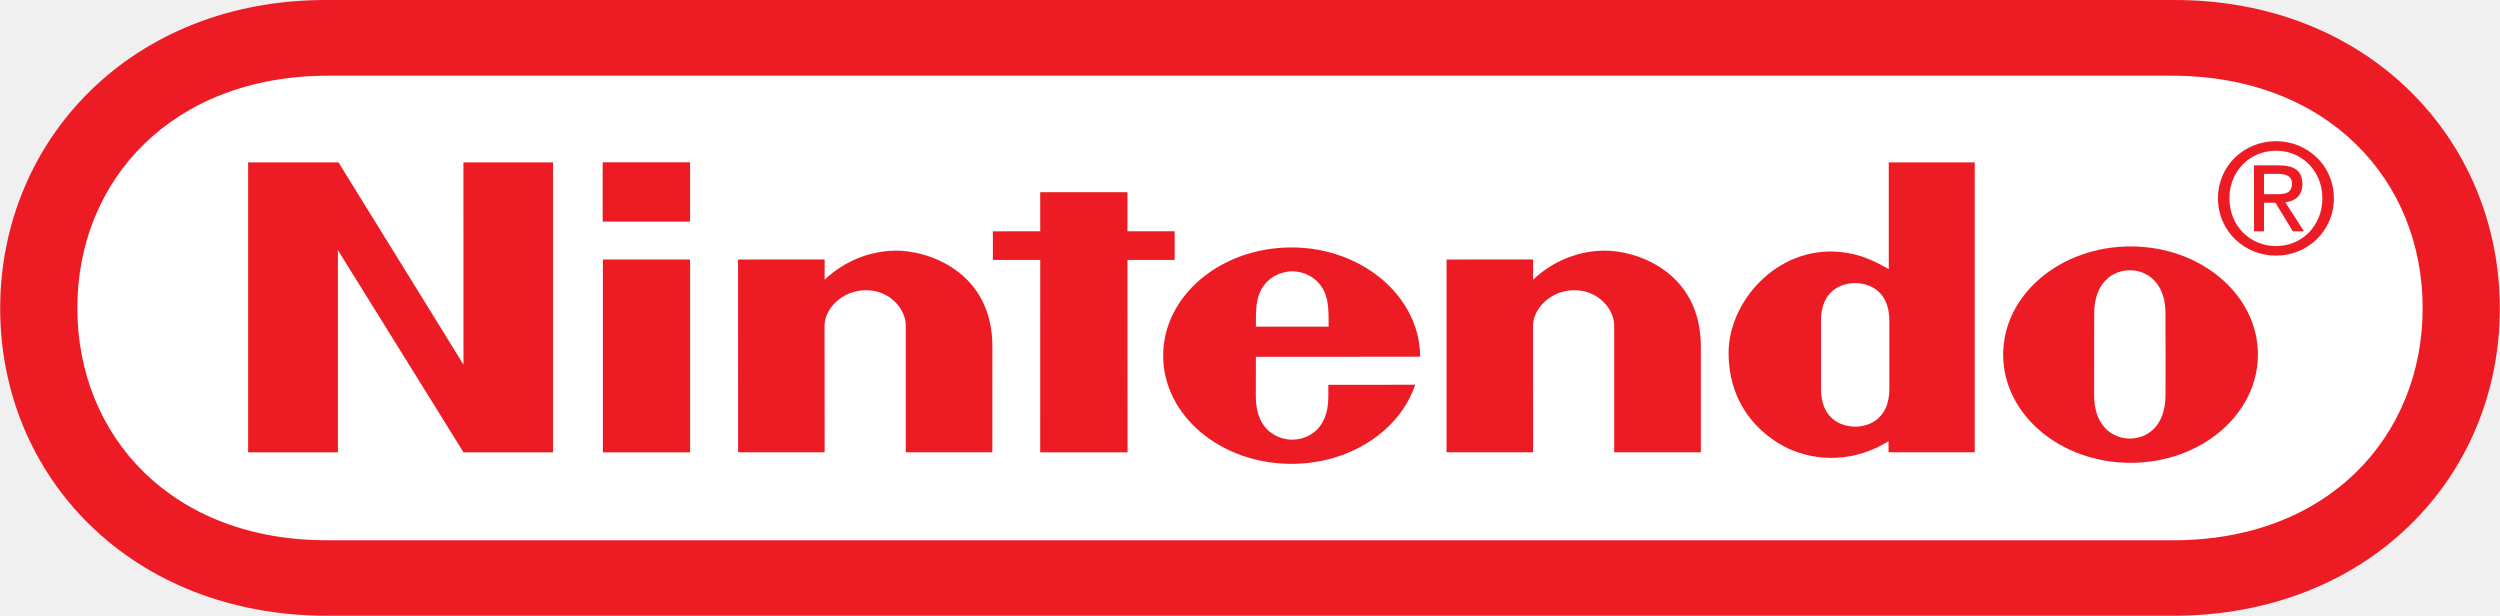
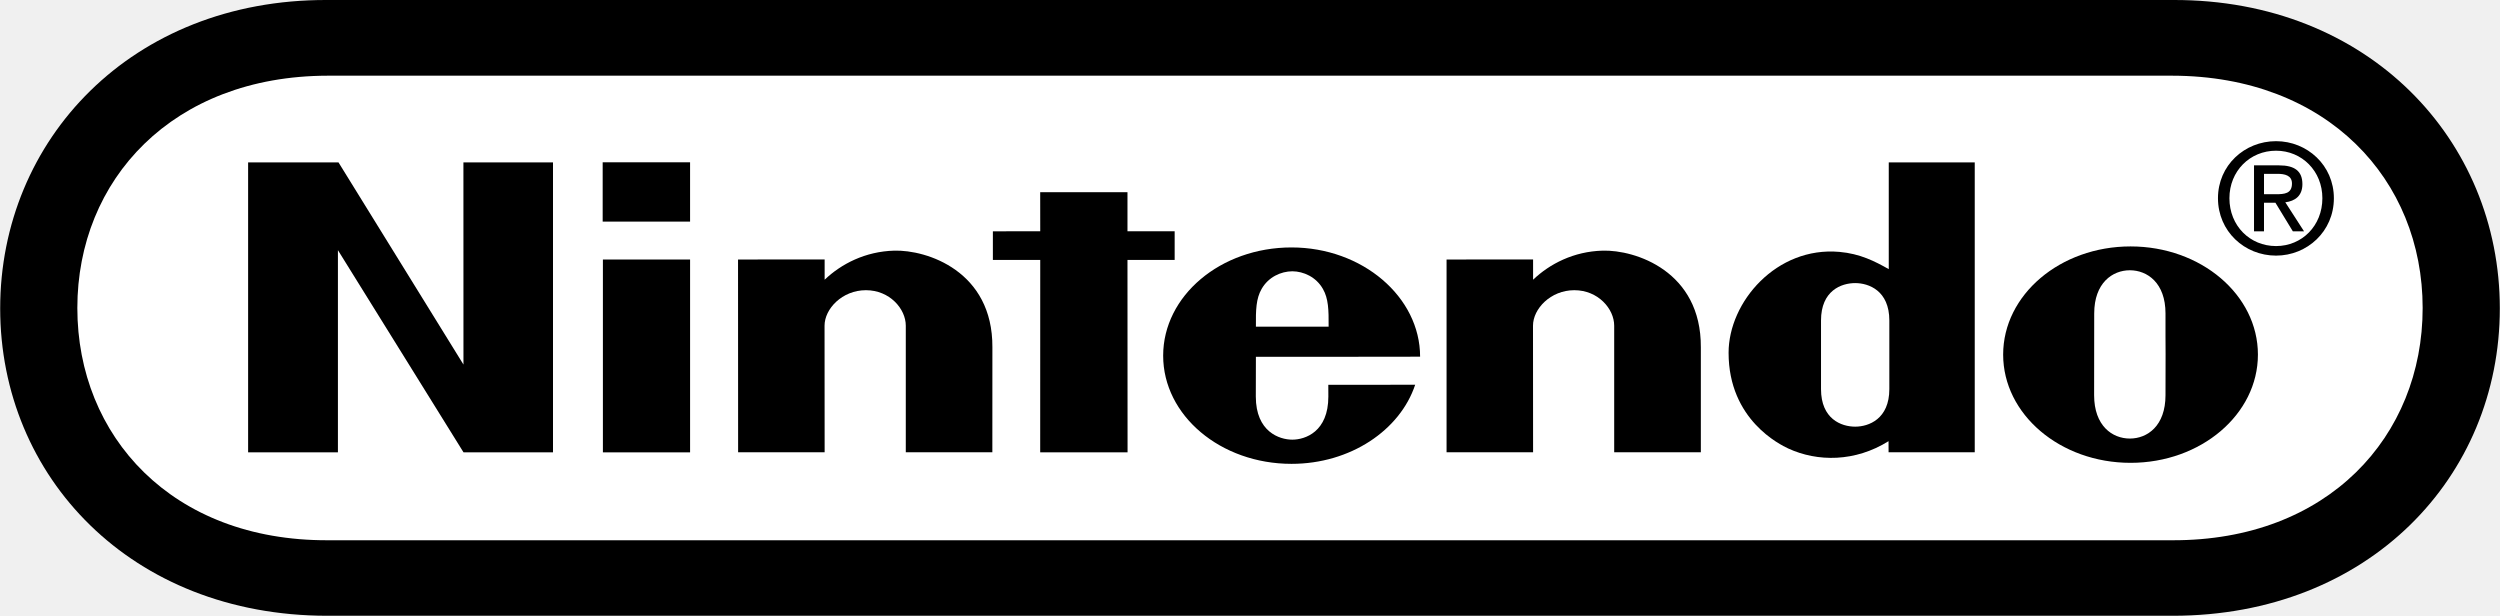
<svg xmlns="http://www.w3.org/2000/svg" version="1.1" width="406" height="100" id="svg2" xml:space="preserve">
-   <path d="M 53.127,100 C 21.305,99.986 0.03,77.442 0.03,50.083 0.03,22.738 21.348,-0.086 53.083,2.25e-4 l 299.848,0 c 31.721,-0.086 53.039,22.738 53.039,50.083 0,27.359 -21.267,49.903 -53.089,49.917 l -299.754,0 z" id="path452" style="fill:#ed1c24;fill-opacity:1;fill-rule:nonzero;stroke:none" />
+   <path d="M 53.127,100 C 21.305,99.986 0.03,77.442 0.03,50.083 0.03,22.738 21.348,-0.086 53.083,2.25e-4 l 299.848,0 c 31.721,-0.086 53.039,22.738 53.039,50.083 0,27.359 -21.267,49.903 -53.089,49.917 l -299.754,0 z" id="path452" style="fill:#000000;fill-opacity:1;fill-rule:nonzero;stroke:none" />
  <path d="m 53.22,12.292 c -25.204,0.043 -40.66,16.899 -40.66,37.726 0,20.835 15.377,37.805 40.66,37.719 l 299.552,0 c 25.305,0.087 40.667,-16.884 40.667,-37.719 0,-20.828 -15.464,-37.683 -40.667,-37.726 l -299.552,0 z" id="path454" style="fill:#ffffff;fill-opacity:1;fill-rule:nonzero;stroke:none" />
-   <path d="m 40.294,26.372 14.678,0 20.294,32.831 -0.007,-32.831 14.548,0 0,47.084 -14.534,0 -20.395,-32.831 0,32.831 -14.584,0 0,-47.084 z" id="path456" style="fill:#ed1c24;fill-opacity:1;fill-rule:nonzero;stroke:none" />
-   <path d="m 168.929,31.216 14.173,0 0,6.337 7.663,0 0,4.657 -7.663,0 0.014,31.245 -14.188,0 0.007,-31.245 -7.692,0 0,-4.643 7.692,-0.014 -0.007,-6.337 z" id="path458" style="fill:#ed1c24;fill-opacity:1;fill-rule:nonzero;stroke:none" />
-   <path d="m 97.911,42.146 14.159,0 0,31.317 -14.159,0 0,-31.317 z" id="path460" style="fill:#ed1c24;fill-opacity:1;fill-rule:nonzero;stroke:none" />
-   <path d="m 97.874,26.357 14.195,0 0,9.632 -14.195,0 0,-9.632 z" id="path462" style="fill:#ed1c24;fill-opacity:1;fill-rule:nonzero;stroke:none" />
-   <path d="m 346.003,40.019 c -11.427,0 -20.691,7.858 -20.691,17.569 0,9.704 9.264,17.576 20.691,17.576 11.434,0 20.683,-7.873 20.683,-17.576 0,-9.711 -9.249,-17.569 -20.683,-17.569 m 5.688,17.526 c 0,0 -0.014,4.729 -0.014,6.633 0,4.989 -2.941,7.043 -5.789,7.043 -2.84,0 -5.803,-2.055 -5.803,-7.043 0,-1.903 0.007,-6.755 0.007,-6.755 0,0 0.008,-4.621 0.008,-6.517 0,-4.974 2.977,-7.015 5.789,-7.015 2.826,0 5.789,2.04 5.789,7.015 0,1.896 -0.007,5.407 0.014,6.654 l 0,-0.014 z" id="path464" style="fill:#ed1c24;fill-opacity:1;fill-rule:nonzero;stroke:none" />
-   <path d="m 306.828,57.646 0,-5.602 c 0,-4.845 -3.345,-6.07 -5.544,-6.07 -2.256,0 -5.551,1.226 -5.551,6.07 l 0,5.573 0,5.573 c 0,4.852 3.295,6.099 5.551,6.099 2.199,0 5.544,-1.247 5.544,-6.099 l 0,-5.544 z m -0.094,-31.274 13.964,0 0,47.077 -13.993,0 c 0,0 -0.007,-1.521 -0.007,-1.802 -5.414,3.388 -11.528,3.388 -16.3,1.182 -1.276,-0.606 -9.675,-4.636 -9.675,-15.536 0,-8.262 7.786,-17.288 17.994,-16.387 3.36,0.296 5.746,1.521 8.017,2.804 l 0,-17.338 z" id="path466" style="fill:#ed1c24;fill-opacity:1;fill-rule:nonzero;stroke:none" />
-   <path d="m 145.211,40.704 c 5.299,-0.151 16.026,3.309 15.954,15.702 -0.014,2.213 -0.007,17.043 -0.007,17.043 l -14.058,0 0,-20.561 c 0,-2.732 -2.61,-5.76 -6.474,-5.76 -3.857,0 -6.719,3.028 -6.719,5.76 0,1.334 0.014,20.561 0.014,20.561 l -14.051,0 -0.014,-31.303 14.065,-0.014 c 0,0 -0.014,2.516 0,3.295 2.711,-2.581 6.618,-4.592 11.29,-4.722" id="path468" style="fill:#ed1c24;fill-opacity:1;fill-rule:nonzero;stroke:none" />
-   <path d="m 260.256,40.704 c 5.292,-0.151 16.033,3.309 15.961,15.702 -0.014,2.213 0,17.043 0,17.043 l -14.072,0 0,-20.561 c 0,-2.732 -2.61,-5.76 -6.474,-5.76 -3.857,0 -6.712,3.028 -6.712,5.76 0,1.334 0.014,20.561 0.014,20.561 l -14.051,0 0,-31.303 14.051,-0.014 c 0,0 -0.014,2.516 0,3.295 2.703,-2.581 6.604,-4.592 11.283,-4.722" id="path470" style="fill:#ed1c24;fill-opacity:1;fill-rule:nonzero;stroke:none" />
-   <path d="m 215.717,62.497 c 0,0 0.007,0.144 0.007,1.903 0,5.724 -3.763,7 -5.854,7 -2.083,0 -5.926,-1.276 -5.926,-7 0,-1.716 0.014,-6.46 0.014,-6.46 0,0 26.667,0.014 26.667,-0.014 0,-9.704 -9.372,-17.742 -20.885,-17.742 -11.513,0 -20.842,7.858 -20.842,17.576 0,9.718 9.329,17.569 20.842,17.569 9.552,0 17.627,-5.45 20.085,-12.847 l -14.109,0.014 z m -11.758,-9.444 c -0.029,-2.74 0.029,-4.571 0.93,-6.135 1.103,-1.932 3.136,-2.848 4.982,-2.862 1.838,0.014 3.871,0.93 4.967,2.862 0.901,1.564 0.952,3.396 0.93,6.135 l -11.809,0 z" id="path472" style="fill:#ed1c24;fill-opacity:1;fill-rule:nonzero;stroke:none" />
-   <path d="m 369.606,31.541 c 1.377,0 2.61,-0.086 2.61,-1.745 0,-1.327 -1.204,-1.564 -2.336,-1.564 l -2.206,0 0,3.309 1.932,0 z m -1.932,6.027 -1.622,0 0,-10.713 4.066,0 c 2.538,0 3.792,0.93 3.792,3.05 0,1.918 -1.204,2.747 -2.776,2.949 l 3.042,4.715 -1.817,0 -2.833,-4.65 -1.853,0 0,4.65 z" id="path474" style="fill:#ed1c24;fill-opacity:1;fill-rule:nonzero;stroke:none" />
-   <path d="m 369.628,39.961 c 4.21,0 7.526,-3.295 7.526,-7.772 0,-4.405 -3.316,-7.714 -7.526,-7.714 -4.246,0 -7.57,3.309 -7.57,7.714 0,4.477 3.323,7.772 7.57,7.772 M 360.198,32.19 c 0,-5.335 4.318,-9.264 9.43,-9.264 5.068,0 9.394,3.929 9.394,9.264 0,5.378 -4.326,9.322 -9.394,9.322 -5.111,0 -9.43,-3.943 -9.43,-9.322" id="path476" style="fill:#ed1c24;fill-opacity:1;fill-rule:nonzero;stroke:none" />
+   <path d="m 40.294,26.372 14.678,0 20.294,32.831 -0.007,-32.831 14.548,0 0,47.084 -14.534,0 -20.395,-32.831 0,32.831 -14.584,0 0,-47.084 z" id="path456" style="fill:#000000;fill-opacity:1;fill-rule:nonzero;stroke:none" />
+   <path d="m 168.929,31.216 14.173,0 0,6.337 7.663,0 0,4.657 -7.663,0 0.014,31.245 -14.188,0 0.007,-31.245 -7.692,0 0,-4.643 7.692,-0.014 -0.007,-6.337 z" id="path458" style="fill:#000000;fill-opacity:1;fill-rule:nonzero;stroke:none" />
+   <path d="m 97.911,42.146 14.159,0 0,31.317 -14.159,0 0,-31.317 z" id="path460" style="fill:#000000;fill-opacity:1;fill-rule:nonzero;stroke:none" />
+   <path d="m 97.874,26.357 14.195,0 0,9.632 -14.195,0 0,-9.632 z" id="path462" style="fill:#000000;fill-opacity:1;fill-rule:nonzero;stroke:none" />
+   <path d="m 346.003,40.019 c -11.427,0 -20.691,7.858 -20.691,17.569 0,9.704 9.264,17.576 20.691,17.576 11.434,0 20.683,-7.873 20.683,-17.576 0,-9.711 -9.249,-17.569 -20.683,-17.569 m 5.688,17.526 c 0,0 -0.014,4.729 -0.014,6.633 0,4.989 -2.941,7.043 -5.789,7.043 -2.84,0 -5.803,-2.055 -5.803,-7.043 0,-1.903 0.007,-6.755 0.007,-6.755 0,0 0.008,-4.621 0.008,-6.517 0,-4.974 2.977,-7.015 5.789,-7.015 2.826,0 5.789,2.04 5.789,7.015 0,1.896 -0.007,5.407 0.014,6.654 l 0,-0.014 z" id="path464" style="fill:#000000;fill-opacity:1;fill-rule:nonzero;stroke:none" />
+   <path d="m 306.828,57.646 0,-5.602 c 0,-4.845 -3.345,-6.07 -5.544,-6.07 -2.256,0 -5.551,1.226 -5.551,6.07 l 0,5.573 0,5.573 c 0,4.852 3.295,6.099 5.551,6.099 2.199,0 5.544,-1.247 5.544,-6.099 l 0,-5.544 z m -0.094,-31.274 13.964,0 0,47.077 -13.993,0 c 0,0 -0.007,-1.521 -0.007,-1.802 -5.414,3.388 -11.528,3.388 -16.3,1.182 -1.276,-0.606 -9.675,-4.636 -9.675,-15.536 0,-8.262 7.786,-17.288 17.994,-16.387 3.36,0.296 5.746,1.521 8.017,2.804 l 0,-17.338 z" id="path466" style="fill:#000000;fill-opacity:1;fill-rule:nonzero;stroke:none" />
+   <path d="m 145.211,40.704 c 5.299,-0.151 16.026,3.309 15.954,15.702 -0.014,2.213 -0.007,17.043 -0.007,17.043 l -14.058,0 0,-20.561 c 0,-2.732 -2.61,-5.76 -6.474,-5.76 -3.857,0 -6.719,3.028 -6.719,5.76 0,1.334 0.014,20.561 0.014,20.561 l -14.051,0 -0.014,-31.303 14.065,-0.014 c 0,0 -0.014,2.516 0,3.295 2.711,-2.581 6.618,-4.592 11.29,-4.722" id="path468" style="fill:#000000;fill-opacity:1;fill-rule:nonzero;stroke:none" />
+   <path d="m 260.256,40.704 c 5.292,-0.151 16.033,3.309 15.961,15.702 -0.014,2.213 0,17.043 0,17.043 l -14.072,0 0,-20.561 c 0,-2.732 -2.61,-5.76 -6.474,-5.76 -3.857,0 -6.712,3.028 -6.712,5.76 0,1.334 0.014,20.561 0.014,20.561 l -14.051,0 0,-31.303 14.051,-0.014 c 0,0 -0.014,2.516 0,3.295 2.703,-2.581 6.604,-4.592 11.283,-4.722" id="path470" style="fill:#000000;fill-opacity:1;fill-rule:nonzero;stroke:none" />
+   <path d="m 215.717,62.497 c 0,0 0.007,0.144 0.007,1.903 0,5.724 -3.763,7 -5.854,7 -2.083,0 -5.926,-1.276 -5.926,-7 0,-1.716 0.014,-6.46 0.014,-6.46 0,0 26.667,0.014 26.667,-0.014 0,-9.704 -9.372,-17.742 -20.885,-17.742 -11.513,0 -20.842,7.858 -20.842,17.576 0,9.718 9.329,17.569 20.842,17.569 9.552,0 17.627,-5.45 20.085,-12.847 l -14.109,0.014 z m -11.758,-9.444 c -0.029,-2.74 0.029,-4.571 0.93,-6.135 1.103,-1.932 3.136,-2.848 4.982,-2.862 1.838,0.014 3.871,0.93 4.967,2.862 0.901,1.564 0.952,3.396 0.93,6.135 l -11.809,0 z" id="path472" style="fill:#000000;fill-opacity:1;fill-rule:nonzero;stroke:none" />
+   <path d="m 369.606,31.541 c 1.377,0 2.61,-0.086 2.61,-1.745 0,-1.327 -1.204,-1.564 -2.336,-1.564 l -2.206,0 0,3.309 1.932,0 z m -1.932,6.027 -1.622,0 0,-10.713 4.066,0 c 2.538,0 3.792,0.93 3.792,3.05 0,1.918 -1.204,2.747 -2.776,2.949 l 3.042,4.715 -1.817,0 -2.833,-4.65 -1.853,0 0,4.65 z" id="path474" style="fill:#000000;fill-opacity:1;fill-rule:nonzero;stroke:none" />
+   <path d="m 369.628,39.961 c 4.21,0 7.526,-3.295 7.526,-7.772 0,-4.405 -3.316,-7.714 -7.526,-7.714 -4.246,0 -7.57,3.309 -7.57,7.714 0,4.477 3.323,7.772 7.57,7.772 M 360.198,32.19 c 0,-5.335 4.318,-9.264 9.43,-9.264 5.068,0 9.394,3.929 9.394,9.264 0,5.378 -4.326,9.322 -9.394,9.322 -5.111,0 -9.43,-3.943 -9.43,-9.322" id="path476" style="fill:#000000;fill-opacity:1;fill-rule:nonzero;stroke:none" />
</svg>
